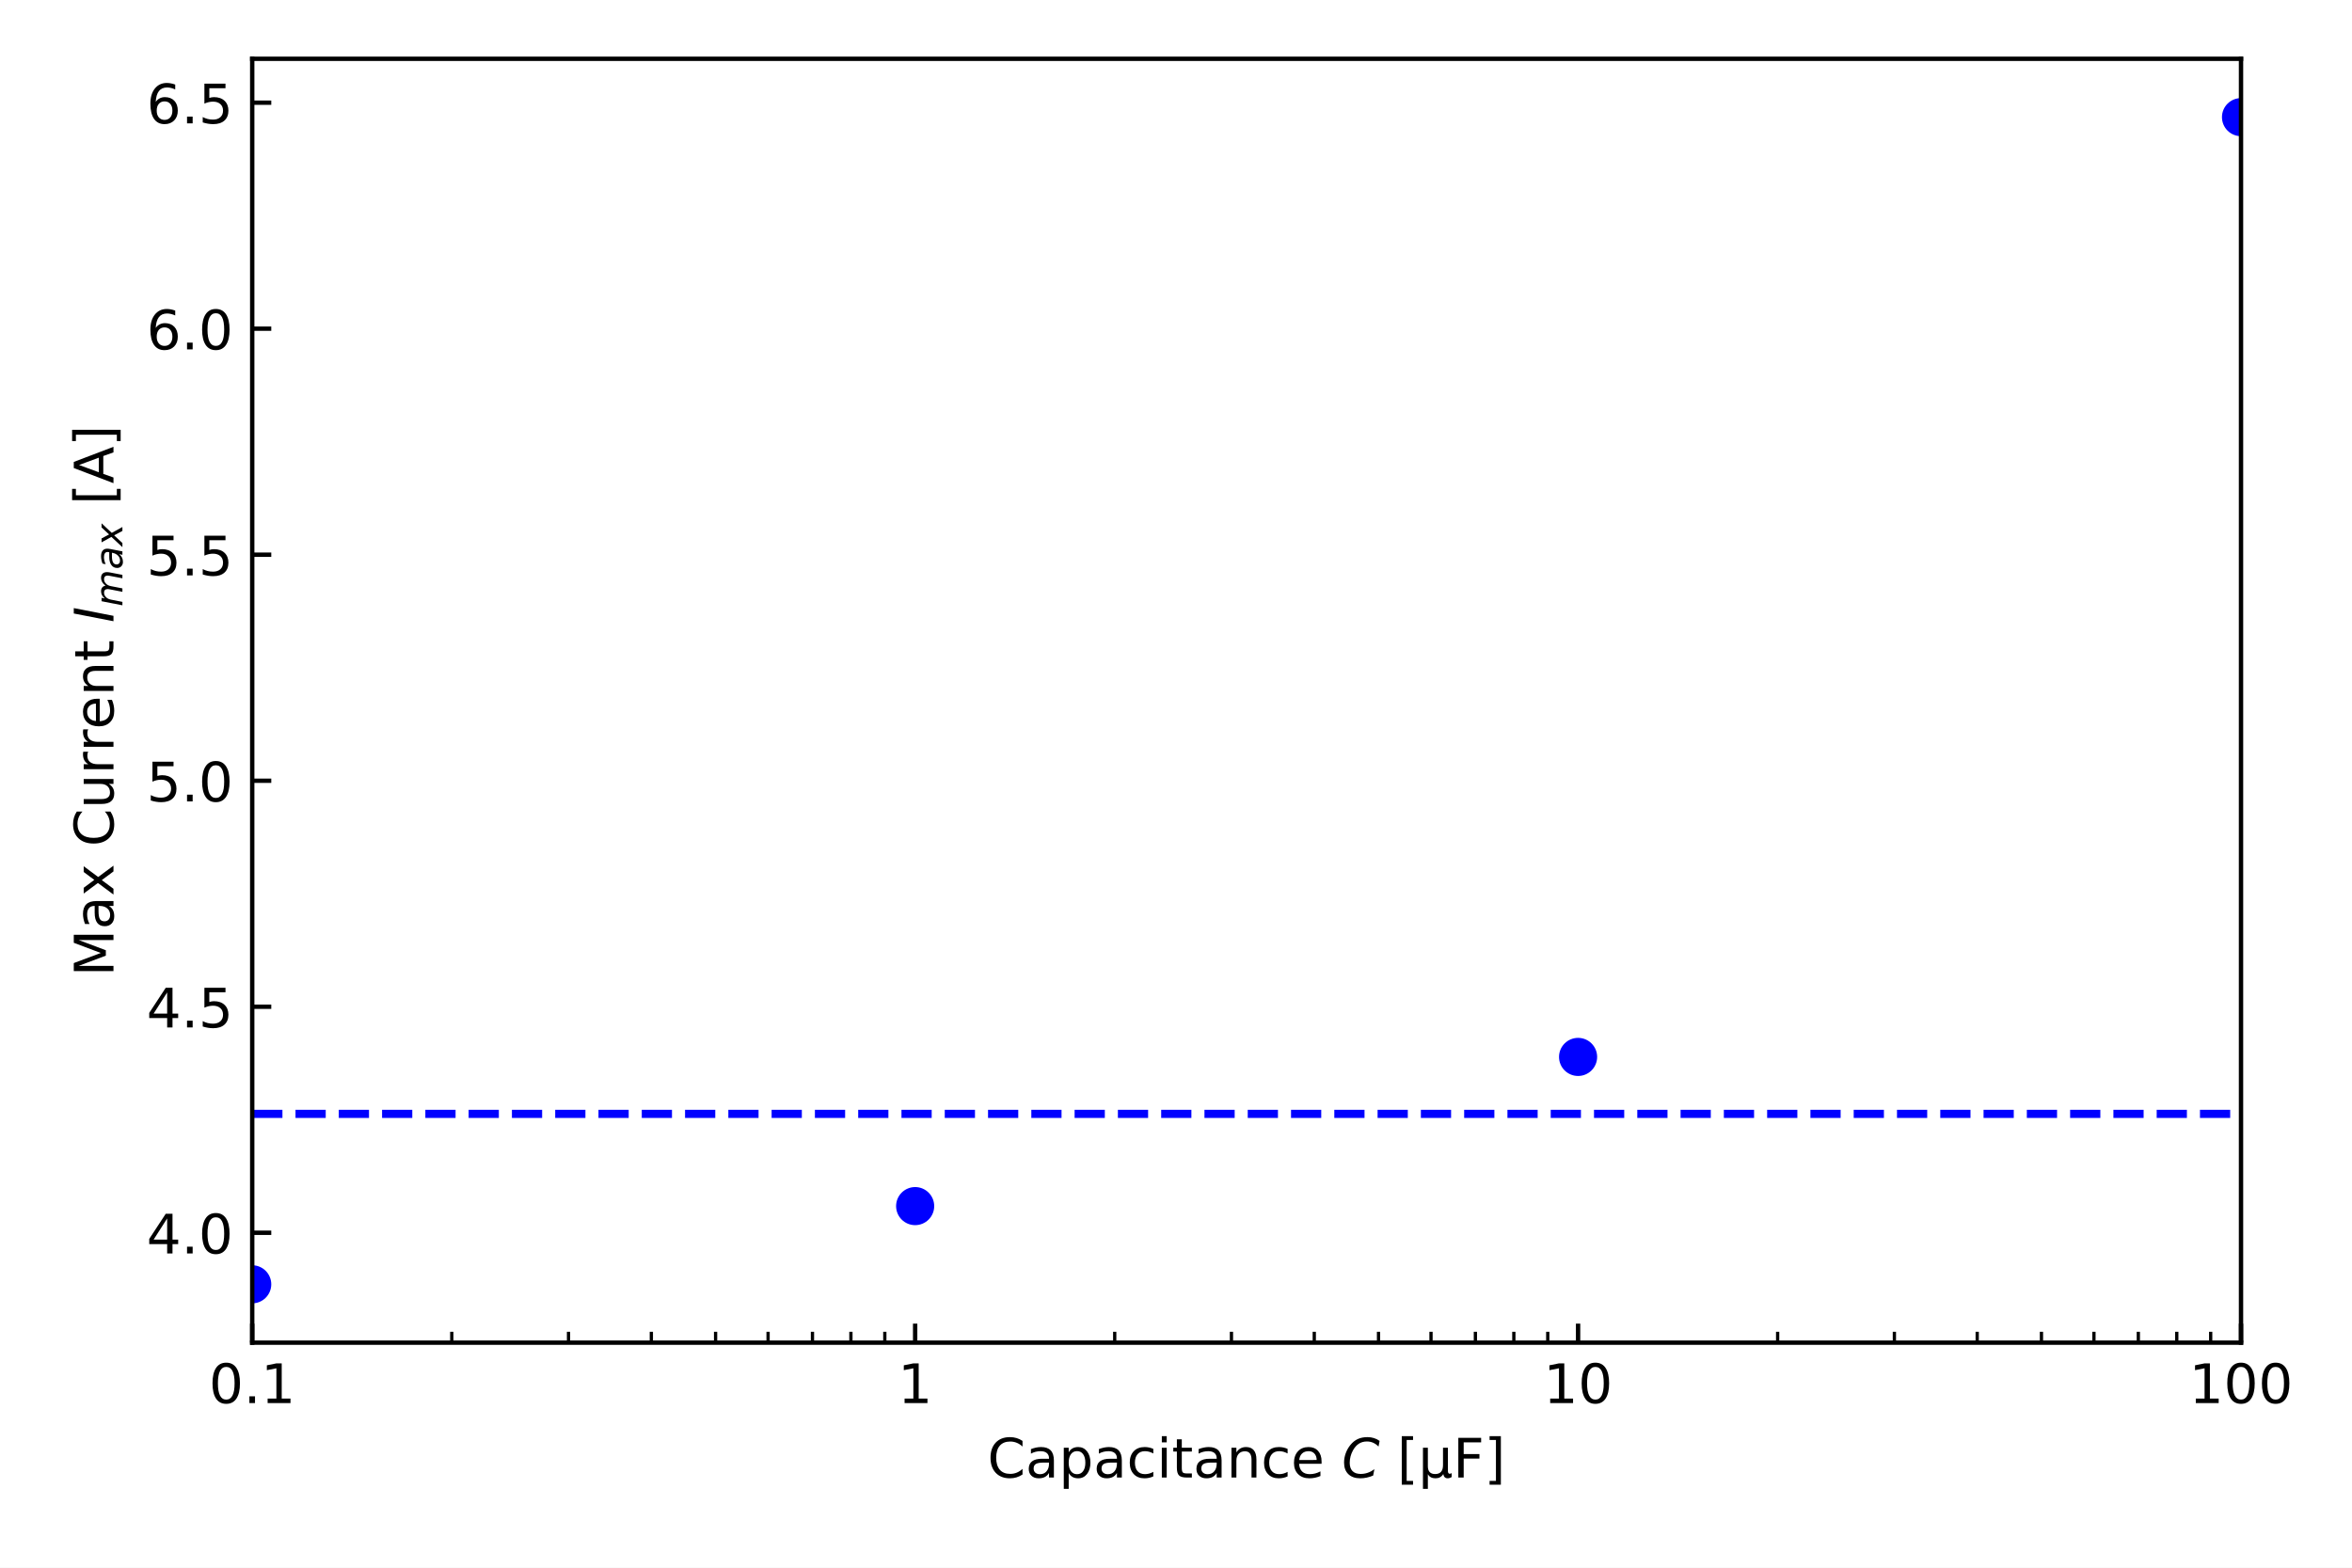
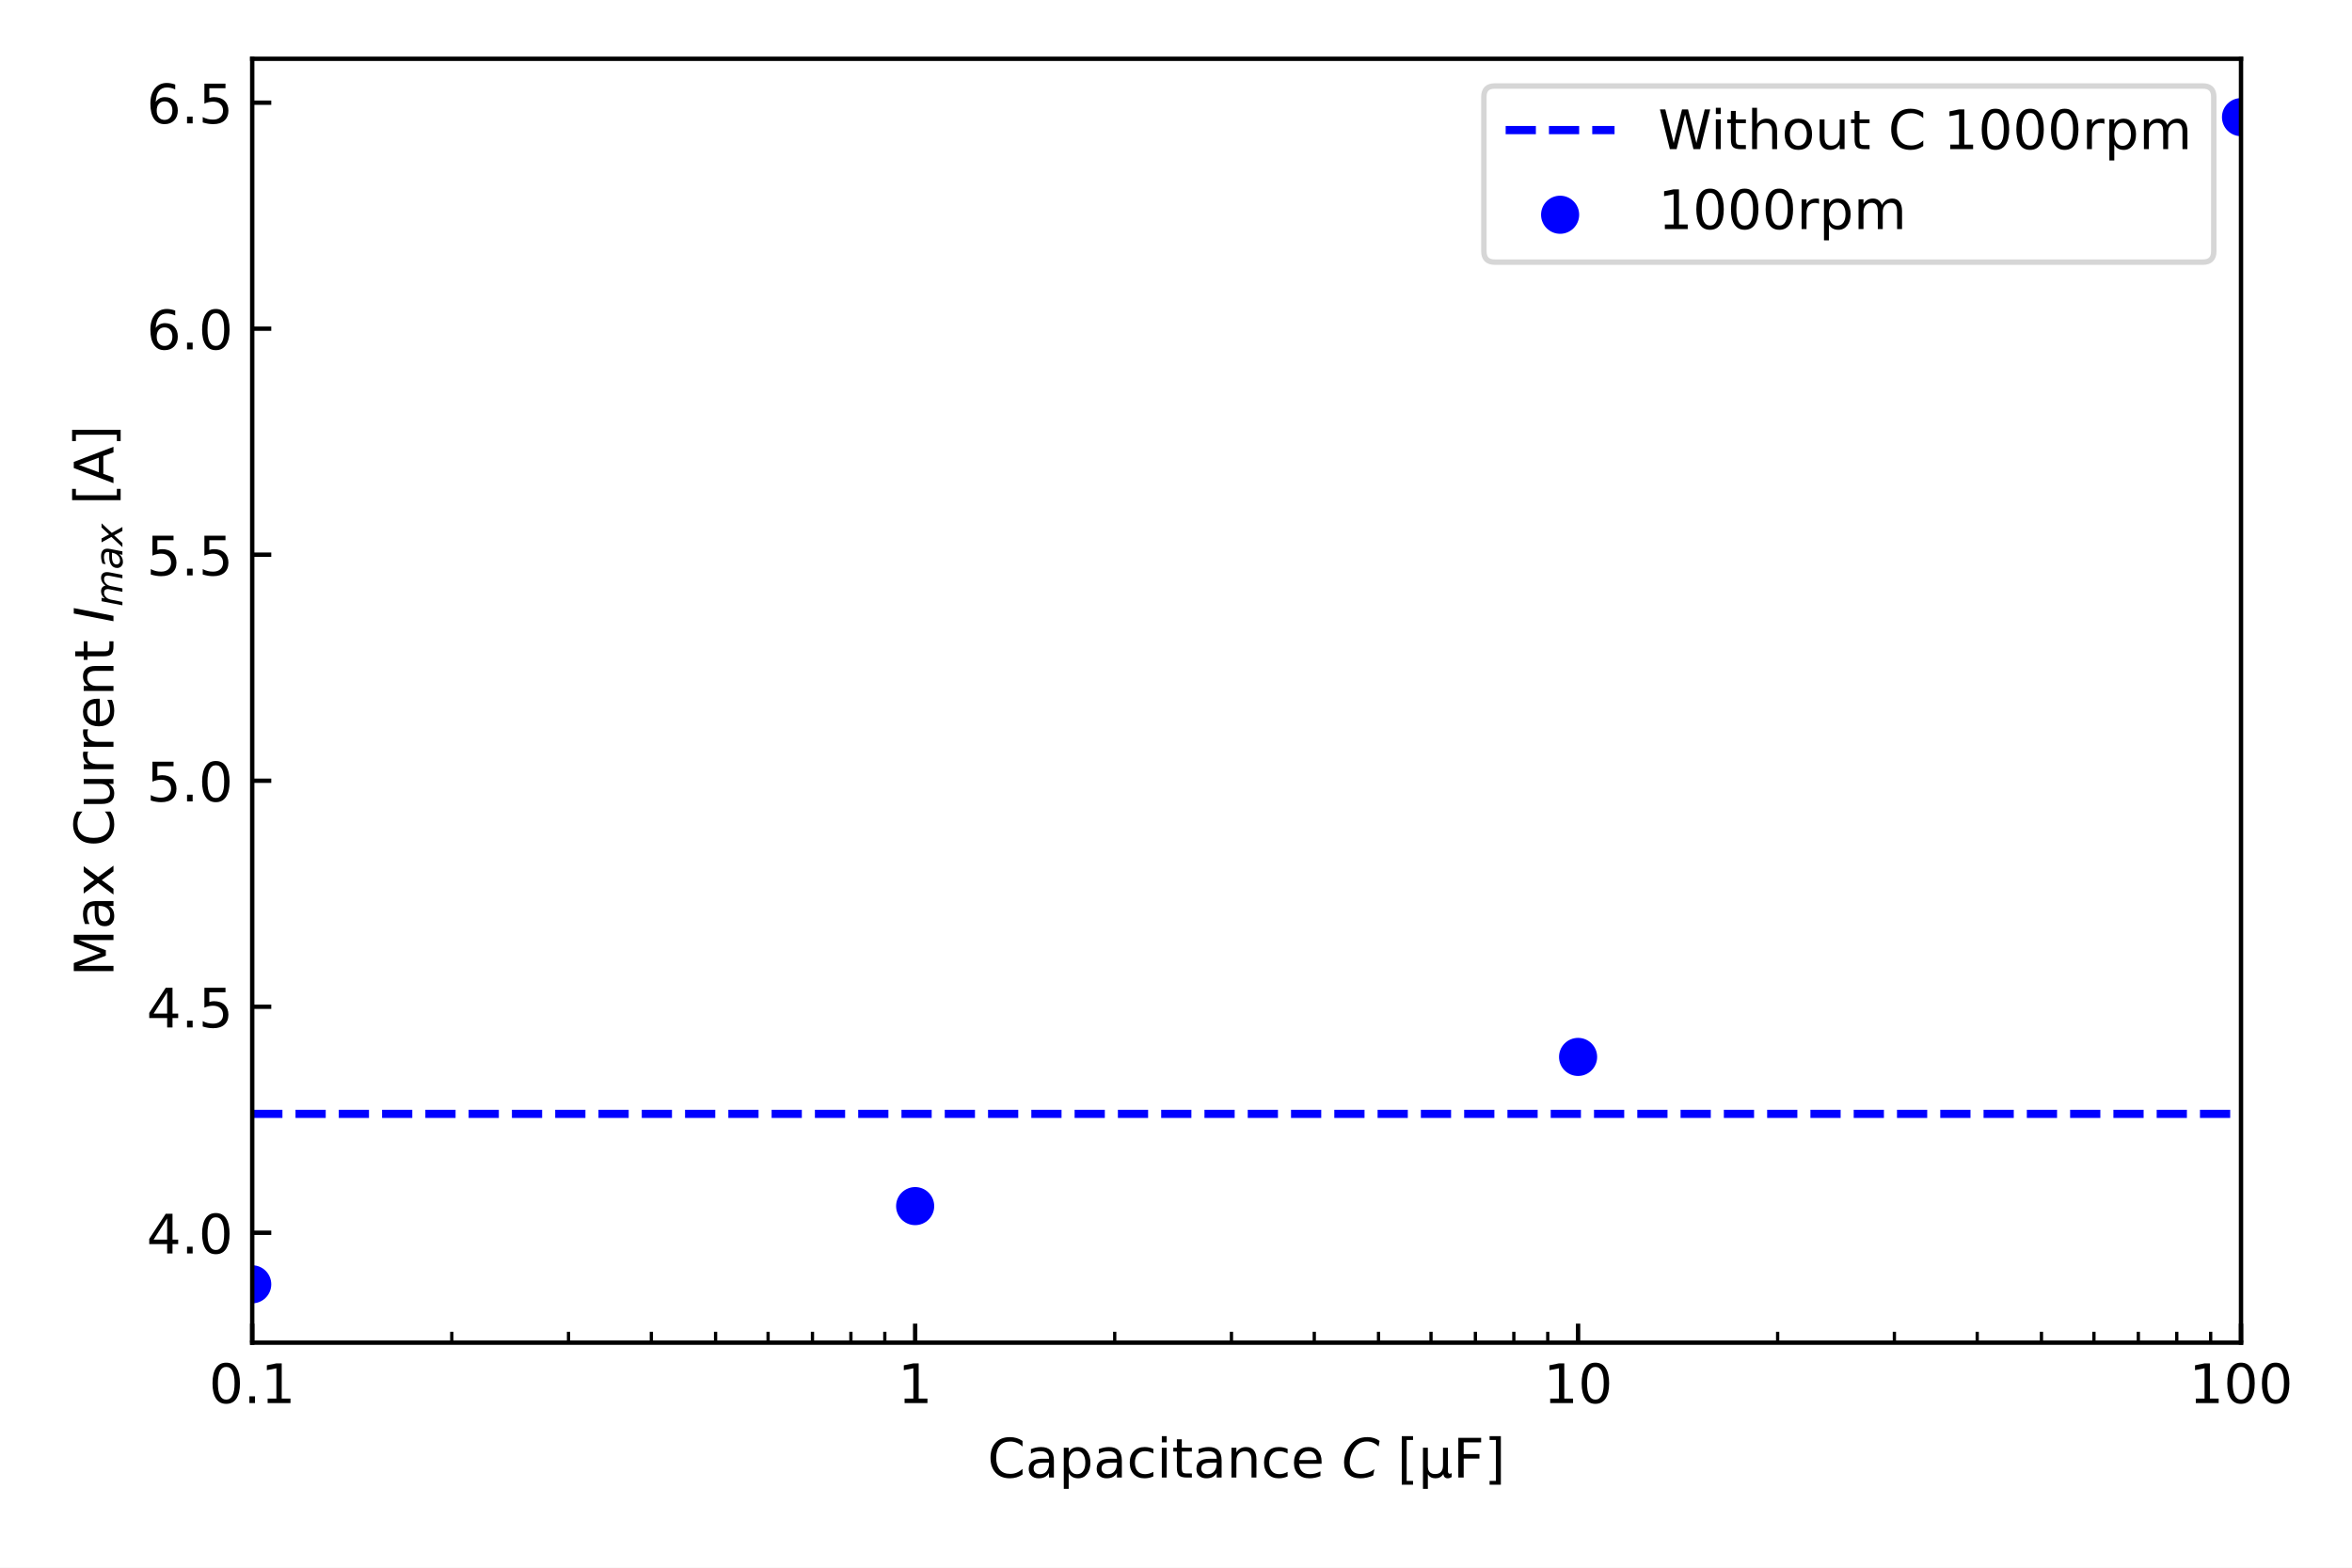
<svg xmlns="http://www.w3.org/2000/svg" xmlns:xlink="http://www.w3.org/1999/xlink" width="432pt" height="288pt" viewBox="0 0 432 288" version="1.1">
  <defs>
    <style type="text/css">*{stroke-linejoin: round; stroke-linecap: butt}</style>
  </defs>
  <g id="figure_1">
    <g id="patch_1">
      <path d="M 0 288  L 432 288  L 432 0  L 0 0  z " style="fill: #ffffff" />
    </g>
    <g id="axes_1">
      <g id="patch_2">
        <path d="M 46.326 246.66  L 411.615 246.66  L 411.615 10.8  L 46.326 10.8  z " style="fill: #ffffff" />
      </g>
      <g id="PathCollection_1">
        <defs>
-           <path id="mf4d88d00e0" d="M 0 3  C 0.796 3 1.559 2.684 2.121 2.121  C 2.684 1.559 3 0.796 3 0  C 3 -0.796 2.684 -1.559 2.121 -2.121  C 1.559 -2.684 0.796 -3 0 -3  C -0.796 -3 -1.559 -2.684 -2.121 -2.121  C -2.684 -1.559 -3 -0.796 -3 0  C -3 0.796 -2.684 1.559 -2.121 2.121  C -1.559 2.684 -0.796 3 0 3  z " style="stroke: #0000ff" />
+           <path id="mc76e16096e" d="M 0 3  C 0.796 3 1.559 2.684 2.121 2.121  C 2.684 1.559 3 0.796 3 0  C 3 -0.796 2.684 -1.559 2.121 -2.121  C 1.559 -2.684 0.796 -3 0 -3  C -0.796 -3 -1.559 -2.684 -2.121 -2.121  C -2.684 -1.559 -3 -0.796 -3 0  C -3 0.796 -2.684 1.559 -2.121 2.121  C -1.559 2.684 -0.796 3 0 3  z " style="stroke: #0000ff" />
        </defs>
-         <g clip-path="url(#p6cd0d023bf)">
-           <use xlink:href="#mf4d88d00e0" x="46.326" y="235.939" style="fill: #0000ff; stroke: #0000ff" />
-           <use xlink:href="#mf4d88d00e0" x="168.089" y="221.573" style="fill: #0000ff; stroke: #0000ff" />
-           <use xlink:href="#mf4d88d00e0" x="289.852" y="194.168" style="fill: #0000ff; stroke: #0000ff" />
-           <use xlink:href="#mf4d88d00e0" x="411.615" y="21.521" style="fill: #0000ff; stroke: #0000ff" />
+         <g clip-path="url(#pde7151ec6a)">
+           <use xlink:href="#mc76e16096e" x="46.326" y="235.939" style="fill: #0000ff; stroke: #0000ff" />
+           <use xlink:href="#mc76e16096e" x="168.089" y="221.573" style="fill: #0000ff; stroke: #0000ff" />
+           <use xlink:href="#mc76e16096e" x="289.852" y="194.168" style="fill: #0000ff; stroke: #0000ff" />
+           <use xlink:href="#mc76e16096e" x="411.615" y="21.521" style="fill: #0000ff; stroke: #0000ff" />
        </g>
      </g>
      <g id="matplotlib.axis_1">
        <g id="xtick_1">
          <g id="line2d_1">
            <defs>
-               <path id="m232c10496e" d="M 0 0  L 0 -3.5  " style="stroke: #000000; stroke-width: 0.8" />
+               <path id="m563d93a542" d="M 0 0  L 0 -3.5  " style="stroke: #000000; stroke-width: 0.8" />
            </defs>
            <g>
-               <use xlink:href="#m232c10496e" x="46.326" y="246.66" style="stroke: #000000; stroke-width: 0.8" />
+               <use xlink:href="#m563d93a542" x="46.326" y="246.66" style="stroke: #000000; stroke-width: 0.8" />
            </g>
          </g>
          <g id="text_1">
            <g transform="translate(38.37444 257.7584) scale(0.1 -0.1)">
              <defs>
                <path id="DejaVuSans-30" d="M 2034 4250  Q 1547 4250 1301 3770  Q 1056 3291 1056 2328  Q 1056 1369 1301 889  Q 1547 409 2034 409  Q 2525 409 2770 889  Q 3016 1369 3016 2328  Q 3016 3291 2770 3770  Q 2525 4250 2034 4250  z M 2034 4750  Q 2819 4750 3233 4129  Q 3647 3509 3647 2328  Q 3647 1150 3233 529  Q 2819 -91 2034 -91  Q 1250 -91 836 529  Q 422 1150 422 2328  Q 422 3509 836 4129  Q 1250 4750 2034 4750  z " transform="scale(0.015625)" />
                <path id="DejaVuSans-2e" d="M 684 794  L 1344 794  L 1344 0  L 684 0  L 684 794  z " transform="scale(0.015625)" />
                <path id="DejaVuSans-31" d="M 794 531  L 1825 531  L 1825 4091  L 703 3866  L 703 4441  L 1819 4666  L 2450 4666  L 2450 531  L 3481 531  L 3481 0  L 794 0  L 794 531  z " transform="scale(0.015625)" />
              </defs>
              <use xlink:href="#DejaVuSans-30" />
              <use xlink:href="#DejaVuSans-2e" x="63.623" />
              <use xlink:href="#DejaVuSans-31" x="95.41" />
            </g>
          </g>
        </g>
        <g id="xtick_2">
          <g id="line2d_2">
            <g>
-               <use xlink:href="#m232c10496e" x="168.089" y="246.66" style="stroke: #000000; stroke-width: 0.8" />
+               <use xlink:href="#m563d93a542" x="168.089" y="246.66" style="stroke: #000000; stroke-width: 0.8" />
            </g>
          </g>
          <g id="text_2">
            <g transform="translate(164.9077 257.7584) scale(0.1 -0.1)">
              <use xlink:href="#DejaVuSans-31" />
            </g>
          </g>
        </g>
        <g id="xtick_3">
          <g id="line2d_3">
            <g>
-               <use xlink:href="#m232c10496e" x="289.852" y="246.66" style="stroke: #000000; stroke-width: 0.8" />
+               <use xlink:href="#m563d93a542" x="289.852" y="246.66" style="stroke: #000000; stroke-width: 0.8" />
            </g>
          </g>
          <g id="text_3">
            <g transform="translate(283.4895 257.7584) scale(0.1 -0.1)">
              <use xlink:href="#DejaVuSans-31" />
              <use xlink:href="#DejaVuSans-30" x="63.623" />
            </g>
          </g>
        </g>
        <g id="xtick_4">
          <g id="line2d_4">
            <g>
-               <use xlink:href="#m232c10496e" x="411.615" y="246.66" style="stroke: #000000; stroke-width: 0.8" />
+               <use xlink:href="#m563d93a542" x="411.615" y="246.66" style="stroke: #000000; stroke-width: 0.8" />
            </g>
          </g>
          <g id="text_4">
            <g transform="translate(402.0713 257.7584) scale(0.1 -0.1)">
              <use xlink:href="#DejaVuSans-31" />
              <use xlink:href="#DejaVuSans-30" x="63.623" />
              <use xlink:href="#DejaVuSans-30" x="127.246" />
            </g>
          </g>
        </g>
        <g id="xtick_5">
          <g id="line2d_5">
            <defs>
-               <path id="m27603db145" d="M 0 0  L 0 -2  " style="stroke: #000000; stroke-width: 0.6" />
+               <path id="m7b5800e341" d="M 0 0  L 0 -2  " style="stroke: #000000; stroke-width: 0.6" />
            </defs>
            <g>
-               <use xlink:href="#m27603db145" x="82.98" y="246.66" style="stroke: #000000; stroke-width: 0.6" />
+               <use xlink:href="#m7b5800e341" x="82.98" y="246.66" style="stroke: #000000; stroke-width: 0.6" />
            </g>
          </g>
        </g>
        <g id="xtick_6">
          <g id="line2d_6">
            <g>
-               <use xlink:href="#m27603db145" x="104.422" y="246.66" style="stroke: #000000; stroke-width: 0.6" />
+               <use xlink:href="#m7b5800e341" x="104.422" y="246.66" style="stroke: #000000; stroke-width: 0.6" />
            </g>
          </g>
        </g>
        <g id="xtick_7">
          <g id="line2d_7">
            <g>
-               <use xlink:href="#m27603db145" x="119.635" y="246.66" style="stroke: #000000; stroke-width: 0.6" />
+               <use xlink:href="#m7b5800e341" x="119.635" y="246.66" style="stroke: #000000; stroke-width: 0.6" />
            </g>
          </g>
        </g>
        <g id="xtick_8">
          <g id="line2d_8">
            <g>
-               <use xlink:href="#m27603db145" x="131.435" y="246.66" style="stroke: #000000; stroke-width: 0.6" />
+               <use xlink:href="#m7b5800e341" x="131.435" y="246.66" style="stroke: #000000; stroke-width: 0.6" />
            </g>
          </g>
        </g>
        <g id="xtick_9">
          <g id="line2d_9">
            <g>
-               <use xlink:href="#m27603db145" x="141.076" y="246.66" style="stroke: #000000; stroke-width: 0.6" />
+               <use xlink:href="#m7b5800e341" x="141.076" y="246.66" style="stroke: #000000; stroke-width: 0.6" />
            </g>
          </g>
        </g>
        <g id="xtick_10">
          <g id="line2d_10">
            <g>
-               <use xlink:href="#m27603db145" x="149.228" y="246.66" style="stroke: #000000; stroke-width: 0.6" />
+               <use xlink:href="#m7b5800e341" x="149.228" y="246.66" style="stroke: #000000; stroke-width: 0.6" />
            </g>
          </g>
        </g>
        <g id="xtick_11">
          <g id="line2d_11">
            <g>
-               <use xlink:href="#m27603db145" x="156.289" y="246.66" style="stroke: #000000; stroke-width: 0.6" />
+               <use xlink:href="#m7b5800e341" x="156.289" y="246.66" style="stroke: #000000; stroke-width: 0.6" />
            </g>
          </g>
        </g>
        <g id="xtick_12">
          <g id="line2d_12">
            <g>
-               <use xlink:href="#m27603db145" x="162.517" y="246.66" style="stroke: #000000; stroke-width: 0.6" />
+               <use xlink:href="#m7b5800e341" x="162.517" y="246.66" style="stroke: #000000; stroke-width: 0.6" />
            </g>
          </g>
        </g>
        <g id="xtick_13">
          <g id="line2d_13">
            <g>
-               <use xlink:href="#m27603db145" x="204.743" y="246.66" style="stroke: #000000; stroke-width: 0.6" />
+               <use xlink:href="#m7b5800e341" x="204.743" y="246.66" style="stroke: #000000; stroke-width: 0.6" />
            </g>
          </g>
        </g>
        <g id="xtick_14">
          <g id="line2d_14">
            <g>
-               <use xlink:href="#m27603db145" x="226.185" y="246.66" style="stroke: #000000; stroke-width: 0.6" />
+               <use xlink:href="#m7b5800e341" x="226.185" y="246.66" style="stroke: #000000; stroke-width: 0.6" />
            </g>
          </g>
        </g>
        <g id="xtick_15">
          <g id="line2d_15">
            <g>
-               <use xlink:href="#m27603db145" x="241.398" y="246.66" style="stroke: #000000; stroke-width: 0.6" />
+               <use xlink:href="#m7b5800e341" x="241.398" y="246.66" style="stroke: #000000; stroke-width: 0.6" />
            </g>
          </g>
        </g>
        <g id="xtick_16">
          <g id="line2d_16">
            <g>
-               <use xlink:href="#m27603db145" x="253.198" y="246.66" style="stroke: #000000; stroke-width: 0.6" />
+               <use xlink:href="#m7b5800e341" x="253.198" y="246.66" style="stroke: #000000; stroke-width: 0.6" />
            </g>
          </g>
        </g>
        <g id="xtick_17">
          <g id="line2d_17">
            <g>
-               <use xlink:href="#m27603db145" x="262.839" y="246.66" style="stroke: #000000; stroke-width: 0.6" />
+               <use xlink:href="#m7b5800e341" x="262.839" y="246.66" style="stroke: #000000; stroke-width: 0.6" />
            </g>
          </g>
        </g>
        <g id="xtick_18">
          <g id="line2d_18">
            <g>
-               <use xlink:href="#m27603db145" x="270.991" y="246.66" style="stroke: #000000; stroke-width: 0.6" />
+               <use xlink:href="#m7b5800e341" x="270.991" y="246.66" style="stroke: #000000; stroke-width: 0.6" />
            </g>
          </g>
        </g>
        <g id="xtick_19">
          <g id="line2d_19">
            <g>
-               <use xlink:href="#m27603db145" x="278.052" y="246.66" style="stroke: #000000; stroke-width: 0.6" />
+               <use xlink:href="#m7b5800e341" x="278.052" y="246.66" style="stroke: #000000; stroke-width: 0.6" />
            </g>
          </g>
        </g>
        <g id="xtick_20">
          <g id="line2d_20">
            <g>
-               <use xlink:href="#m27603db145" x="284.28" y="246.66" style="stroke: #000000; stroke-width: 0.6" />
+               <use xlink:href="#m7b5800e341" x="284.28" y="246.66" style="stroke: #000000; stroke-width: 0.6" />
            </g>
          </g>
        </g>
        <g id="xtick_21">
          <g id="line2d_21">
            <g>
-               <use xlink:href="#m27603db145" x="326.506" y="246.66" style="stroke: #000000; stroke-width: 0.6" />
+               <use xlink:href="#m7b5800e341" x="326.506" y="246.66" style="stroke: #000000; stroke-width: 0.6" />
            </g>
          </g>
        </g>
        <g id="xtick_22">
          <g id="line2d_22">
            <g>
-               <use xlink:href="#m27603db145" x="347.948" y="246.66" style="stroke: #000000; stroke-width: 0.6" />
+               <use xlink:href="#m7b5800e341" x="347.948" y="246.66" style="stroke: #000000; stroke-width: 0.6" />
            </g>
          </g>
        </g>
        <g id="xtick_23">
          <g id="line2d_23">
            <g>
-               <use xlink:href="#m27603db145" x="363.161" y="246.66" style="stroke: #000000; stroke-width: 0.6" />
+               <use xlink:href="#m7b5800e341" x="363.161" y="246.66" style="stroke: #000000; stroke-width: 0.6" />
            </g>
          </g>
        </g>
        <g id="xtick_24">
          <g id="line2d_24">
            <g>
-               <use xlink:href="#m27603db145" x="374.961" y="246.66" style="stroke: #000000; stroke-width: 0.6" />
+               <use xlink:href="#m7b5800e341" x="374.961" y="246.66" style="stroke: #000000; stroke-width: 0.6" />
            </g>
          </g>
        </g>
        <g id="xtick_25">
          <g id="line2d_25">
            <g>
-               <use xlink:href="#m27603db145" x="384.602" y="246.66" style="stroke: #000000; stroke-width: 0.6" />
+               <use xlink:href="#m7b5800e341" x="384.602" y="246.66" style="stroke: #000000; stroke-width: 0.6" />
            </g>
          </g>
        </g>
        <g id="xtick_26">
          <g id="line2d_26">
            <g>
-               <use xlink:href="#m27603db145" x="392.754" y="246.66" style="stroke: #000000; stroke-width: 0.6" />
+               <use xlink:href="#m7b5800e341" x="392.754" y="246.66" style="stroke: #000000; stroke-width: 0.6" />
            </g>
          </g>
        </g>
        <g id="xtick_27">
          <g id="line2d_27">
            <g>
-               <use xlink:href="#m27603db145" x="399.815" y="246.66" style="stroke: #000000; stroke-width: 0.6" />
+               <use xlink:href="#m7b5800e341" x="399.815" y="246.66" style="stroke: #000000; stroke-width: 0.6" />
            </g>
          </g>
        </g>
        <g id="xtick_28">
          <g id="line2d_28">
            <g>
-               <use xlink:href="#m27603db145" x="406.043" y="246.66" style="stroke: #000000; stroke-width: 0.6" />
+               <use xlink:href="#m7b5800e341" x="406.043" y="246.66" style="stroke: #000000; stroke-width: 0.6" />
            </g>
          </g>
        </g>
        <g id="text_5">
          <g transform="translate(181.3705 271.4381) scale(0.1 -0.1)">
            <defs>
              <path id="DejaVuSans-43" d="M 4122 4306  L 4122 3641  Q 3803 3938 3442 4084  Q 3081 4231 2675 4231  Q 1875 4231 1450 3742  Q 1025 3253 1025 2328  Q 1025 1406 1450 917  Q 1875 428 2675 428  Q 3081 428 3442 575  Q 3803 722 4122 1019  L 4122 359  Q 3791 134 3420 21  Q 3050 -91 2638 -91  Q 1578 -91 968 557  Q 359 1206 359 2328  Q 359 3453 968 4101  Q 1578 4750 2638 4750  Q 3056 4750 3426 4639  Q 3797 4528 4122 4306  z " transform="scale(0.015625)" />
              <path id="DejaVuSans-61" d="M 2194 1759  Q 1497 1759 1228 1600  Q 959 1441 959 1056  Q 959 750 1161 570  Q 1363 391 1709 391  Q 2188 391 2477 730  Q 2766 1069 2766 1631  L 2766 1759  L 2194 1759  z M 3341 1997  L 3341 0  L 2766 0  L 2766 531  Q 2569 213 2275 61  Q 1981 -91 1556 -91  Q 1019 -91 701 211  Q 384 513 384 1019  Q 384 1609 779 1909  Q 1175 2209 1959 2209  L 2766 2209  L 2766 2266  Q 2766 2663 2505 2880  Q 2244 3097 1772 3097  Q 1472 3097 1187 3025  Q 903 2953 641 2809  L 641 3341  Q 956 3463 1253 3523  Q 1550 3584 1831 3584  Q 2591 3584 2966 3190  Q 3341 2797 3341 1997  z " transform="scale(0.015625)" />
              <path id="DejaVuSans-70" d="M 1159 525  L 1159 -1331  L 581 -1331  L 581 3500  L 1159 3500  L 1159 2969  Q 1341 3281 1617 3432  Q 1894 3584 2278 3584  Q 2916 3584 3314 3078  Q 3713 2572 3713 1747  Q 3713 922 3314 415  Q 2916 -91 2278 -91  Q 1894 -91 1617 61  Q 1341 213 1159 525  z M 3116 1747  Q 3116 2381 2855 2742  Q 2594 3103 2138 3103  Q 1681 3103 1420 2742  Q 1159 2381 1159 1747  Q 1159 1113 1420 752  Q 1681 391 2138 391  Q 2594 391 2855 752  Q 3116 1113 3116 1747  z " transform="scale(0.015625)" />
              <path id="DejaVuSans-63" d="M 3122 3366  L 3122 2828  Q 2878 2963 2633 3030  Q 2388 3097 2138 3097  Q 1578 3097 1268 2742  Q 959 2388 959 1747  Q 959 1106 1268 751  Q 1578 397 2138 397  Q 2388 397 2633 464  Q 2878 531 3122 666  L 3122 134  Q 2881 22 2623 -34  Q 2366 -91 2075 -91  Q 1284 -91 818 406  Q 353 903 353 1747  Q 353 2603 823 3093  Q 1294 3584 2113 3584  Q 2378 3584 2631 3529  Q 2884 3475 3122 3366  z " transform="scale(0.015625)" />
              <path id="DejaVuSans-69" d="M 603 3500  L 1178 3500  L 1178 0  L 603 0  L 603 3500  z M 603 4863  L 1178 4863  L 1178 4134  L 603 4134  L 603 4863  z " transform="scale(0.015625)" />
              <path id="DejaVuSans-74" d="M 1172 4494  L 1172 3500  L 2356 3500  L 2356 3053  L 1172 3053  L 1172 1153  Q 1172 725 1289 603  Q 1406 481 1766 481  L 2356 481  L 2356 0  L 1766 0  Q 1100 0 847 248  Q 594 497 594 1153  L 594 3053  L 172 3053  L 172 3500  L 594 3500  L 594 4494  L 1172 4494  z " transform="scale(0.015625)" />
              <path id="DejaVuSans-6e" d="M 3513 2113  L 3513 0  L 2938 0  L 2938 2094  Q 2938 2591 2744 2837  Q 2550 3084 2163 3084  Q 1697 3084 1428 2787  Q 1159 2491 1159 1978  L 1159 0  L 581 0  L 581 3500  L 1159 3500  L 1159 2956  Q 1366 3272 1645 3428  Q 1925 3584 2291 3584  Q 2894 3584 3203 3211  Q 3513 2838 3513 2113  z " transform="scale(0.015625)" />
              <path id="DejaVuSans-65" d="M 3597 1894  L 3597 1613  L 953 1613  Q 991 1019 1311 708  Q 1631 397 2203 397  Q 2534 397 2845 478  Q 3156 559 3463 722  L 3463 178  Q 3153 47 2828 -22  Q 2503 -91 2169 -91  Q 1331 -91 842 396  Q 353 884 353 1716  Q 353 2575 817 3079  Q 1281 3584 2069 3584  Q 2775 3584 3186 3129  Q 3597 2675 3597 1894  z M 3022 2063  Q 3016 2534 2758 2815  Q 2500 3097 2075 3097  Q 1594 3097 1305 2825  Q 1016 2553 972 2059  L 3022 2063  z " transform="scale(0.015625)" />
              <path id="DejaVuSans-20" transform="scale(0.015625)" />
              <path id="DejaVuSans-Oblique-43" d="M 4447 4306  L 4319 3641  Q 4019 3944 3683 4091  Q 3347 4238 2956 4238  Q 2422 4238 2017 3981  Q 1613 3725 1319 3200  Q 1131 2863 1032 2486  Q 934 2109 934 1728  Q 934 1091 1264 756  Q 1594 422 2222 422  Q 2656 422 3056 561  Q 3456 700 3834 978  L 3688 231  Q 3316 72 2936 -9  Q 2556 -91 2175 -91  Q 1278 -91 773 396  Q 269 884 269 1753  Q 269 2309 461 2846  Q 653 3384 1013 3828  Q 1394 4300 1883 4525  Q 2372 4750 3022 4750  Q 3422 4750 3780 4639  Q 4138 4528 4447 4306  z " transform="scale(0.015625)" />
              <path id="DejaVuSans-5b" d="M 550 4863  L 1875 4863  L 1875 4416  L 1125 4416  L 1125 -397  L 1875 -397  L 1875 -844  L 550 -844  L 550 4863  z " transform="scale(0.015625)" />
              <path id="DejaVuSans-3bc" d="M 544 -1331  L 544 3500  L 1119 3500  L 1119 1325  Q 1119 872 1334 640  Q 1550 409 1972 409  Q 2434 409 2667 671  Q 2900 934 2900 1459  L 2900 3500  L 3475 3500  L 3475 806  Q 3475 619 3529 530  Q 3584 441 3700 441  Q 3728 441 3778 458  Q 3828 475 3916 513  L 3916 50  Q 3788 -22 3673 -56  Q 3559 -91 3450 -91  Q 3234 -91 3106 31  Q 2978 153 2931 403  Q 2775 156 2548 32  Q 2322 -91 2016 -91  Q 1697 -91 1473 31  Q 1250 153 1119 397  L 1119 -1331  L 544 -1331  z " transform="scale(0.015625)" />
              <path id="DejaVuSans-46" d="M 628 4666  L 3309 4666  L 3309 4134  L 1259 4134  L 1259 2759  L 3109 2759  L 3109 2228  L 1259 2228  L 1259 0  L 628 0  L 628 4666  z " transform="scale(0.015625)" />
              <path id="DejaVuSans-5d" d="M 1947 4863  L 1947 -844  L 622 -844  L 622 -397  L 1369 -397  L 1369 4416  L 622 4416  L 622 4863  L 1947 4863  z " transform="scale(0.015625)" />
            </defs>
            <use xlink:href="#DejaVuSans-43" transform="translate(0 0.015625)" />
            <use xlink:href="#DejaVuSans-61" transform="translate(69.82422 0.015625)" />
            <use xlink:href="#DejaVuSans-70" transform="translate(131.1035 0.015625)" />
            <use xlink:href="#DejaVuSans-61" transform="translate(194.5801 0.015625)" />
            <use xlink:href="#DejaVuSans-63" transform="translate(255.8594 0.015625)" />
            <use xlink:href="#DejaVuSans-69" transform="translate(310.8398 0.015625)" />
            <use xlink:href="#DejaVuSans-74" transform="translate(338.623 0.015625)" />
            <use xlink:href="#DejaVuSans-61" transform="translate(377.832 0.015625)" />
            <use xlink:href="#DejaVuSans-6e" transform="translate(439.1113 0.015625)" />
            <use xlink:href="#DejaVuSans-63" transform="translate(502.4902 0.015625)" />
            <use xlink:href="#DejaVuSans-65" transform="translate(557.4707 0.015625)" />
            <use xlink:href="#DejaVuSans-20" transform="translate(618.9941 0.015625)" />
            <use xlink:href="#DejaVuSans-Oblique-43" transform="translate(650.7812 0.015625)" />
            <use xlink:href="#DejaVuSans-20" transform="translate(720.6055 0.015625)" />
            <use xlink:href="#DejaVuSans-5b" transform="translate(752.3926 0.015625)" />
            <use xlink:href="#DejaVuSans-3bc" transform="translate(791.4062 0.015625)" />
            <use xlink:href="#DejaVuSans-46" transform="translate(855.0293 0.015625)" />
            <use xlink:href="#DejaVuSans-5d" transform="translate(912.5488 0.015625)" />
          </g>
        </g>
      </g>
      <g id="matplotlib.axis_2">
        <g id="ytick_1">
          <g id="line2d_29">
            <defs>
-               <path id="m83b8c6304f" d="M 0 0  L 3.5 0  " style="stroke: #000000; stroke-width: 0.8" />
+               <path id="m5fb20726ad" d="M 0 0  L 3.5 0  " style="stroke: #000000; stroke-width: 0.8" />
            </defs>
            <g>
-               <use xlink:href="#m83b8c6304f" x="46.326" y="226.472" style="stroke: #000000; stroke-width: 0.8" />
+               <use xlink:href="#m5fb20726ad" x="46.326" y="226.472" style="stroke: #000000; stroke-width: 0.8" />
            </g>
          </g>
          <g id="text_6">
            <g transform="translate(26.92288 230.2714) scale(0.1 -0.1)">
              <defs>
                <path id="DejaVuSans-34" d="M 2419 4116  L 825 1625  L 2419 1625  L 2419 4116  z M 2253 4666  L 3047 4666  L 3047 1625  L 3713 1625  L 3713 1100  L 3047 1100  L 3047 0  L 2419 0  L 2419 1100  L 313 1100  L 313 1709  L 2253 4666  z " transform="scale(0.015625)" />
              </defs>
              <use xlink:href="#DejaVuSans-34" />
              <use xlink:href="#DejaVuSans-2e" x="63.623" />
              <use xlink:href="#DejaVuSans-30" x="95.41" />
            </g>
          </g>
        </g>
        <g id="ytick_2">
          <g id="line2d_30">
            <g>
-               <use xlink:href="#m83b8c6304f" x="46.326" y="184.95" style="stroke: #000000; stroke-width: 0.8" />
+               <use xlink:href="#m5fb20726ad" x="46.326" y="184.95" style="stroke: #000000; stroke-width: 0.8" />
            </g>
          </g>
          <g id="text_7">
            <g transform="translate(26.92288 188.7496) scale(0.1 -0.1)">
              <defs>
                <path id="DejaVuSans-35" d="M 691 4666  L 3169 4666  L 3169 4134  L 1269 4134  L 1269 2991  Q 1406 3038 1543 3061  Q 1681 3084 1819 3084  Q 2600 3084 3056 2656  Q 3513 2228 3513 1497  Q 3513 744 3044 326  Q 2575 -91 1722 -91  Q 1428 -91 1123 -41  Q 819 9 494 109  L 494 744  Q 775 591 1075 516  Q 1375 441 1709 441  Q 2250 441 2565 725  Q 2881 1009 2881 1497  Q 2881 1984 2565 2268  Q 2250 2553 1709 2553  Q 1456 2553 1204 2497  Q 953 2441 691 2322  L 691 4666  z " transform="scale(0.015625)" />
              </defs>
              <use xlink:href="#DejaVuSans-34" />
              <use xlink:href="#DejaVuSans-2e" x="63.623" />
              <use xlink:href="#DejaVuSans-35" x="95.41" />
            </g>
          </g>
        </g>
        <g id="ytick_3">
          <g id="line2d_31">
            <g>
-               <use xlink:href="#m83b8c6304f" x="46.326" y="143.429" style="stroke: #000000; stroke-width: 0.8" />
+               <use xlink:href="#m5fb20726ad" x="46.326" y="143.429" style="stroke: #000000; stroke-width: 0.8" />
            </g>
          </g>
          <g id="text_8">
            <g transform="translate(26.92288 147.2279) scale(0.1 -0.1)">
              <use xlink:href="#DejaVuSans-35" />
              <use xlink:href="#DejaVuSans-2e" x="63.623" />
              <use xlink:href="#DejaVuSans-30" x="95.41" />
            </g>
          </g>
        </g>
        <g id="ytick_4">
          <g id="line2d_32">
            <g>
-               <use xlink:href="#m83b8c6304f" x="46.326" y="101.907" style="stroke: #000000; stroke-width: 0.8" />
+               <use xlink:href="#m5fb20726ad" x="46.326" y="101.907" style="stroke: #000000; stroke-width: 0.8" />
            </g>
          </g>
          <g id="text_9">
            <g transform="translate(26.92288 105.7062) scale(0.1 -0.1)">
              <use xlink:href="#DejaVuSans-35" />
              <use xlink:href="#DejaVuSans-2e" x="63.623" />
              <use xlink:href="#DejaVuSans-35" x="95.41" />
            </g>
          </g>
        </g>
        <g id="ytick_5">
          <g id="line2d_33">
            <g>
-               <use xlink:href="#m83b8c6304f" x="46.326" y="60.385" style="stroke: #000000; stroke-width: 0.8" />
+               <use xlink:href="#m5fb20726ad" x="46.326" y="60.385" style="stroke: #000000; stroke-width: 0.8" />
            </g>
          </g>
          <g id="text_10">
            <g transform="translate(26.92288 64.18446) scale(0.1 -0.1)">
              <defs>
                <path id="DejaVuSans-36" d="M 2113 2584  Q 1688 2584 1439 2293  Q 1191 2003 1191 1497  Q 1191 994 1439 701  Q 1688 409 2113 409  Q 2538 409 2786 701  Q 3034 994 3034 1497  Q 3034 2003 2786 2293  Q 2538 2584 2113 2584  z M 3366 4563  L 3366 3988  Q 3128 4100 2886 4159  Q 2644 4219 2406 4219  Q 1781 4219 1451 3797  Q 1122 3375 1075 2522  Q 1259 2794 1537 2939  Q 1816 3084 2150 3084  Q 2853 3084 3261 2657  Q 3669 2231 3669 1497  Q 3669 778 3244 343  Q 2819 -91 2113 -91  Q 1303 -91 875 529  Q 447 1150 447 2328  Q 447 3434 972 4092  Q 1497 4750 2381 4750  Q 2619 4750 2861 4703  Q 3103 4656 3366 4563  z " transform="scale(0.015625)" />
              </defs>
              <use xlink:href="#DejaVuSans-36" />
              <use xlink:href="#DejaVuSans-2e" x="63.623" />
              <use xlink:href="#DejaVuSans-30" x="95.41" />
            </g>
          </g>
        </g>
        <g id="ytick_6">
          <g id="line2d_34">
            <g>
-               <use xlink:href="#m83b8c6304f" x="46.326" y="18.864" style="stroke: #000000; stroke-width: 0.8" />
+               <use xlink:href="#m5fb20726ad" x="46.326" y="18.864" style="stroke: #000000; stroke-width: 0.8" />
            </g>
          </g>
          <g id="text_11">
            <g transform="translate(26.92288 22.66274) scale(0.1 -0.1)">
              <use xlink:href="#DejaVuSans-36" />
              <use xlink:href="#DejaVuSans-2e" x="63.623" />
              <use xlink:href="#DejaVuSans-35" x="95.41" />
            </g>
          </g>
        </g>
        <g id="text_12">
          <g transform="translate(20.84319 179.38) rotate(-90) scale(0.1 -0.1)">
            <defs>
              <path id="DejaVuSans-4d" d="M 628 4666  L 1569 4666  L 2759 1491  L 3956 4666  L 4897 4666  L 4897 0  L 4281 0  L 4281 4097  L 3078 897  L 2444 897  L 1241 4097  L 1241 0  L 628 0  L 628 4666  z " transform="scale(0.015625)" />
              <path id="DejaVuSans-78" d="M 3513 3500  L 2247 1797  L 3578 0  L 2900 0  L 1881 1375  L 863 0  L 184 0  L 1544 1831  L 300 3500  L 978 3500  L 1906 2253  L 2834 3500  L 3513 3500  z " transform="scale(0.015625)" />
              <path id="DejaVuSans-75" d="M 544 1381  L 544 3500  L 1119 3500  L 1119 1403  Q 1119 906 1312 657  Q 1506 409 1894 409  Q 2359 409 2629 706  Q 2900 1003 2900 1516  L 2900 3500  L 3475 3500  L 3475 0  L 2900 0  L 2900 538  Q 2691 219 2414 64  Q 2138 -91 1772 -91  Q 1169 -91 856 284  Q 544 659 544 1381  z M 1991 3584  L 1991 3584  z " transform="scale(0.015625)" />
              <path id="DejaVuSans-72" d="M 2631 2963  Q 2534 3019 2420 3045  Q 2306 3072 2169 3072  Q 1681 3072 1420 2755  Q 1159 2438 1159 1844  L 1159 0  L 581 0  L 581 3500  L 1159 3500  L 1159 2956  Q 1341 3275 1631 3429  Q 1922 3584 2338 3584  Q 2397 3584 2469 3576  Q 2541 3569 2628 3553  L 2631 2963  z " transform="scale(0.015625)" />
              <path id="DejaVuSans-Oblique-49" d="M 1081 4666  L 1716 4666  L 806 0  L 172 0  L 1081 4666  z " transform="scale(0.015625)" />
              <path id="DejaVuSans-Oblique-6d" d="M 5747 2113  L 5338 0  L 4763 0  L 5166 2094  Q 5191 2228 5203 2325  Q 5216 2422 5216 2491  Q 5216 2772 5059 2928  Q 4903 3084 4622 3084  Q 4203 3084 3875 2770  Q 3547 2456 3450 1953  L 3066 0  L 2491 0  L 2900 2094  Q 2925 2209 2937 2307  Q 2950 2406 2950 2484  Q 2950 2769 2794 2926  Q 2638 3084 2363 3084  Q 1938 3084 1609 2770  Q 1281 2456 1184 1953  L 800 0  L 225 0  L 909 3500  L 1484 3500  L 1375 2956  Q 1609 3263 1923 3423  Q 2238 3584 2597 3584  Q 2978 3584 3223 3384  Q 3469 3184 3519 2828  Q 3781 3197 4126 3390  Q 4472 3584 4856 3584  Q 5306 3584 5551 3325  Q 5797 3066 5797 2591  Q 5797 2488 5784 2364  Q 5772 2241 5747 2113  z " transform="scale(0.015625)" />
              <path id="DejaVuSans-Oblique-61" d="M 3438 1997  L 3047 0  L 2472 0  L 2578 531  Q 2325 219 2001 64  Q 1678 -91 1281 -91  Q 834 -91 548 182  Q 263 456 263 884  Q 263 1497 752 1853  Q 1241 2209 2100 2209  L 2900 2209  L 2931 2363  Q 2938 2388 2941 2417  Q 2944 2447 2944 2509  Q 2944 2788 2717 2942  Q 2491 3097 2081 3097  Q 1800 3097 1504 3025  Q 1209 2953 897 2809  L 997 3341  Q 1322 3463 1633 3523  Q 1944 3584 2234 3584  Q 2853 3584 3176 3315  Q 3500 3047 3500 2534  Q 3500 2431 3484 2292  Q 3469 2153 3438 1997  z M 2816 1759  L 2241 1759  Q 1534 1759 1195 1570  Q 856 1381 856 984  Q 856 709 1029 553  Q 1203 397 1509 397  Q 1978 397 2328 733  Q 2678 1069 2791 1631  L 2816 1759  z " transform="scale(0.015625)" />
              <path id="DejaVuSans-Oblique-78" d="M 3841 3500  L 2234 1784  L 3219 0  L 2559 0  L 1819 1388  L 531 0  L -166 0  L 1556 1844  L 641 3500  L 1300 3500  L 1972 2234  L 3144 3500  L 3841 3500  z " transform="scale(0.015625)" />
              <path id="DejaVuSans-41" d="M 2188 4044  L 1331 1722  L 3047 1722  L 2188 4044  z M 1831 4666  L 2547 4666  L 4325 0  L 3669 0  L 3244 1197  L 1141 1197  L 716 0  L 50 0  L 1831 4666  z " transform="scale(0.015625)" />
            </defs>
            <use xlink:href="#DejaVuSans-4d" transform="translate(0 0.015625)" />
            <use xlink:href="#DejaVuSans-61" transform="translate(86.2793 0.015625)" />
            <use xlink:href="#DejaVuSans-78" transform="translate(147.5586 0.015625)" />
            <use xlink:href="#DejaVuSans-20" transform="translate(206.7383 0.015625)" />
            <use xlink:href="#DejaVuSans-43" transform="translate(238.5254 0.015625)" />
            <use xlink:href="#DejaVuSans-75" transform="translate(308.3496 0.015625)" />
            <use xlink:href="#DejaVuSans-72" transform="translate(371.7285 0.015625)" />
            <use xlink:href="#DejaVuSans-72" transform="translate(412.8418 0.015625)" />
            <use xlink:href="#DejaVuSans-65" transform="translate(453.9551 0.015625)" />
            <use xlink:href="#DejaVuSans-6e" transform="translate(515.4785 0.015625)" />
            <use xlink:href="#DejaVuSans-74" transform="translate(578.8574 0.015625)" />
            <use xlink:href="#DejaVuSans-20" transform="translate(618.0664 0.015625)" />
            <use xlink:href="#DejaVuSans-Oblique-49" transform="translate(649.8535 0.015625)" />
            <use xlink:href="#DejaVuSans-Oblique-6d" transform="translate(679.3457 -16.39062) scale(0.7)" />
            <use xlink:href="#DejaVuSans-Oblique-61" transform="translate(747.5342 -16.39062) scale(0.7)" />
            <use xlink:href="#DejaVuSans-Oblique-78" transform="translate(790.4297 -16.39062) scale(0.7)" />
            <use xlink:href="#DejaVuSans-20" transform="translate(834.5898 0.015625)" />
            <use xlink:href="#DejaVuSans-5b" transform="translate(866.377 0.015625)" />
            <use xlink:href="#DejaVuSans-41" transform="translate(905.3906 0.015625)" />
            <use xlink:href="#DejaVuSans-5d" transform="translate(973.7988 0.015625)" />
          </g>
        </g>
      </g>
      <g id="line2d_35">
-         <path d="M 46.326 204.632  L 411.615 204.632  " clip-path="url(#p6cd0d023bf)" style="fill: none; stroke-dasharray: 5.55,2.4; stroke-dashoffset: 0; stroke: #0000ff; stroke-width: 1.5" />
+         <path d="M 46.326 204.632  L 411.615 204.632  " clip-path="url(#pde7151ec6a)" style="fill: none; stroke-dasharray: 5.55,2.4; stroke-dashoffset: 0; stroke: #0000ff; stroke-width: 1.5" />
      </g>
      <g id="patch_3">
        <path d="M 46.326 246.66  L 46.326 10.8  " style="fill: none; stroke: #000000; stroke-width: 0.8; stroke-linejoin: miter; stroke-linecap: square" />
      </g>
      <g id="patch_4">
        <path d="M 411.615 246.66  L 411.615 10.8  " style="fill: none; stroke: #000000; stroke-width: 0.8; stroke-linejoin: miter; stroke-linecap: square" />
      </g>
      <g id="patch_5">
        <path d="M 46.326 246.66  L 411.615 246.66  " style="fill: none; stroke: #000000; stroke-width: 0.8; stroke-linejoin: miter; stroke-linecap: square" />
      </g>
      <g id="patch_6">
        <path d="M 46.326 10.8  L 411.615 10.8  " style="fill: none; stroke: #000000; stroke-width: 0.8; stroke-linejoin: miter; stroke-linecap: square" />
+       </g>
+       <g id="legend_1">
+         <g id="patch_7">
+           <path d="M 274.551 48.156  L 404.615 48.156  Q 406.615 48.156 406.615 46.156  L 406.615 17.8  Q 406.615 15.8 404.615 15.8  L 274.551 15.8  Q 272.551 15.8 272.551 17.8  L 272.551 46.156  Q 272.551 48.156 274.551 48.156  z " style="fill: #ffffff; opacity: 0.8; stroke: #cccccc; stroke-linejoin: miter" />
+         </g>
+         <g id="line2d_36">
+           <path d="M 276.551 23.898  L 286.551 23.898  L 296.551 23.898  " style="fill: none; stroke-dasharray: 5.55,2.4; stroke-dashoffset: 0; stroke: #0000ff; stroke-width: 1.5" />
+         </g>
+         <g id="text_13">
+           <g transform="translate(304.5509 27.39844) scale(0.1 -0.1)">
+             <defs>
+               <path id="DejaVuSans-57" d="M 213 4666  L 850 4666  L 1831 722  L 2809 4666  L 3519 4666  L 4500 722  L 5478 4666  L 6119 4666  L 4947 0  L 4153 0  L 3169 4050  L 2175 0  L 1381 0  L 213 4666  z " transform="scale(0.015625)" />
+               <path id="DejaVuSans-68" d="M 3513 2113  L 3513 0  L 2938 0  L 2938 2094  Q 2938 2591 2744 2837  Q 2550 3084 2163 3084  Q 1697 3084 1428 2787  Q 1159 2491 1159 1978  L 1159 0  L 581 0  L 581 4863  L 1159 4863  L 1159 2956  Q 1366 3272 1645 3428  Q 1925 3584 2291 3584  Q 2894 3584 3203 3211  Q 3513 2838 3513 2113  z " transform="scale(0.015625)" />
+               <path id="DejaVuSans-6f" d="M 1959 3097  Q 1497 3097 1228 2736  Q 959 2375 959 1747  Q 959 1119 1226 758  Q 1494 397 1959 397  Q 2419 397 2687 759  Q 2956 1122 2956 1747  Q 2956 2369 2687 2733  Q 2419 3097 1959 3097  z M 1959 3584  Q 2709 3584 3137 3096  Q 3566 2609 3566 1747  Q 3566 888 3137 398  Q 2709 -91 1959 -91  Q 1206 -91 779 398  Q 353 888 353 1747  Q 353 2609 779 3096  Q 1206 3584 1959 3584  z " transform="scale(0.015625)" />
+               <path id="DejaVuSans-6d" d="M 3328 2828  Q 3544 3216 3844 3400  Q 4144 3584 4550 3584  Q 5097 3584 5394 3201  Q 5691 2819 5691 2113  L 5691 0  L 5113 0  L 5113 2094  Q 5113 2597 4934 2840  Q 4756 3084 4391 3084  Q 3944 3084 3684 2787  Q 3425 2491 3425 1978  L 3425 0  L 2847 0  L 2847 2094  Q 2847 2600 2669 2842  Q 2491 3084 2119 3084  Q 1678 3084 1418 2786  Q 1159 2488 1159 1978  L 1159 0  L 581 0  L 581 3500  L 1159 3500  L 1159 2956  Q 1356 3278 1631 3431  Q 1906 3584 2284 3584  Q 2666 3584 2933 3390  Q 3200 3197 3328 2828  z " transform="scale(0.015625)" />
+             </defs>
+             <use xlink:href="#DejaVuSans-57" />
+             <use xlink:href="#DejaVuSans-69" x="96.627" />
+             <use xlink:href="#DejaVuSans-74" x="124.41" />
+             <use xlink:href="#DejaVuSans-68" x="163.619" />
+             <use xlink:href="#DejaVuSans-6f" x="226.998" />
+             <use xlink:href="#DejaVuSans-75" x="288.18" />
+             <use xlink:href="#DejaVuSans-74" x="351.559" />
+             <use xlink:href="#DejaVuSans-20" x="390.768" />
+             <use xlink:href="#DejaVuSans-43" x="422.555" />
+             <use xlink:href="#DejaVuSans-20" x="492.379" />
+             <use xlink:href="#DejaVuSans-31" x="524.166" />
+             <use xlink:href="#DejaVuSans-30" x="587.789" />
+             <use xlink:href="#DejaVuSans-30" x="651.412" />
+             <use xlink:href="#DejaVuSans-30" x="715.035" />
+             <use xlink:href="#DejaVuSans-72" x="778.658" />
+             <use xlink:href="#DejaVuSans-70" x="819.771" />
+             <use xlink:href="#DejaVuSans-6d" x="883.248" />
+           </g>
+         </g>
+         <g id="PathCollection_2">
+           <g>
+             <use xlink:href="#mc76e16096e" x="286.551" y="39.452" style="fill: #0000ff; stroke: #0000ff" />
+           </g>
+         </g>
+         <g id="text_14">
+           <g transform="translate(304.5509 42.07656) scale(0.1 -0.1)">
+             <use xlink:href="#DejaVuSans-31" />
+             <use xlink:href="#DejaVuSans-30" x="63.623" />
+             <use xlink:href="#DejaVuSans-30" x="127.246" />
+             <use xlink:href="#DejaVuSans-30" x="190.869" />
+             <use xlink:href="#DejaVuSans-72" x="254.492" />
+             <use xlink:href="#DejaVuSans-70" x="295.605" />
+             <use xlink:href="#DejaVuSans-6d" x="359.082" />
+           </g>
+         </g>
      </g>
    </g>
  </g>
  <defs>
-     <clipPath id="p6cd0d023bf">
+     <clipPath id="pde7151ec6a">
      <rect x="46.326" y="10.8" width="365.289" height="235.86" />
    </clipPath>
  </defs>
</svg>
